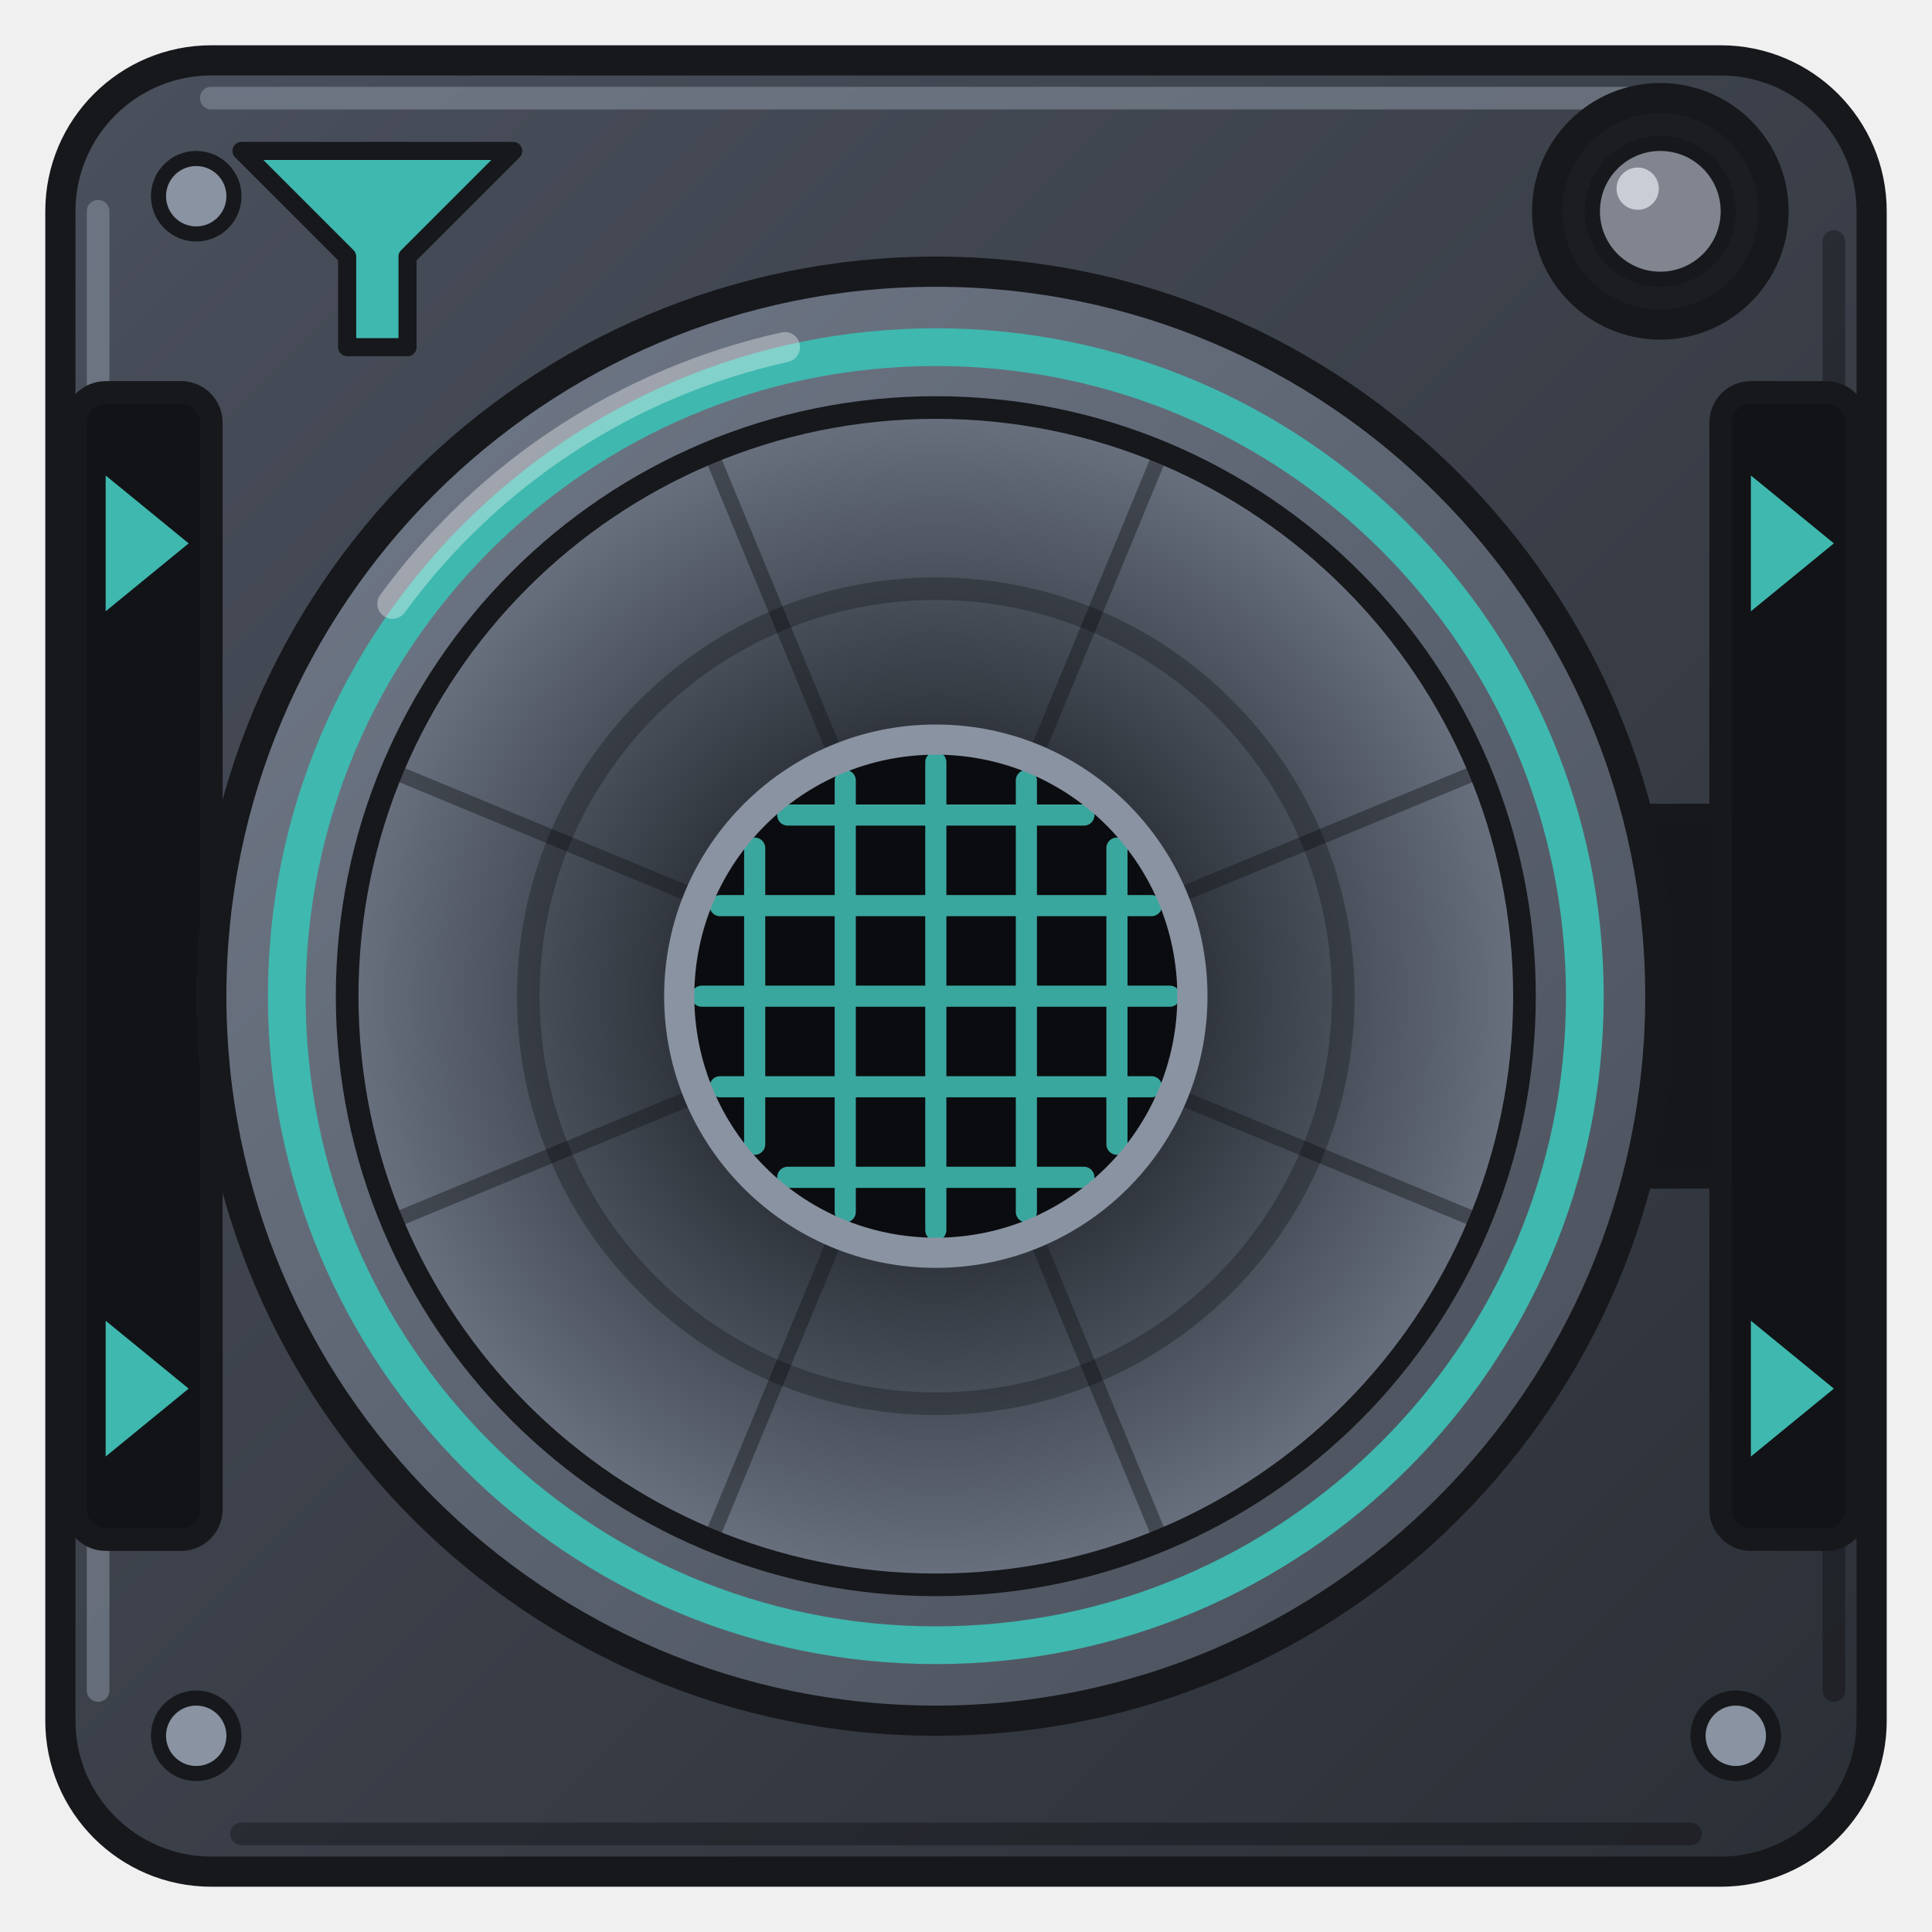
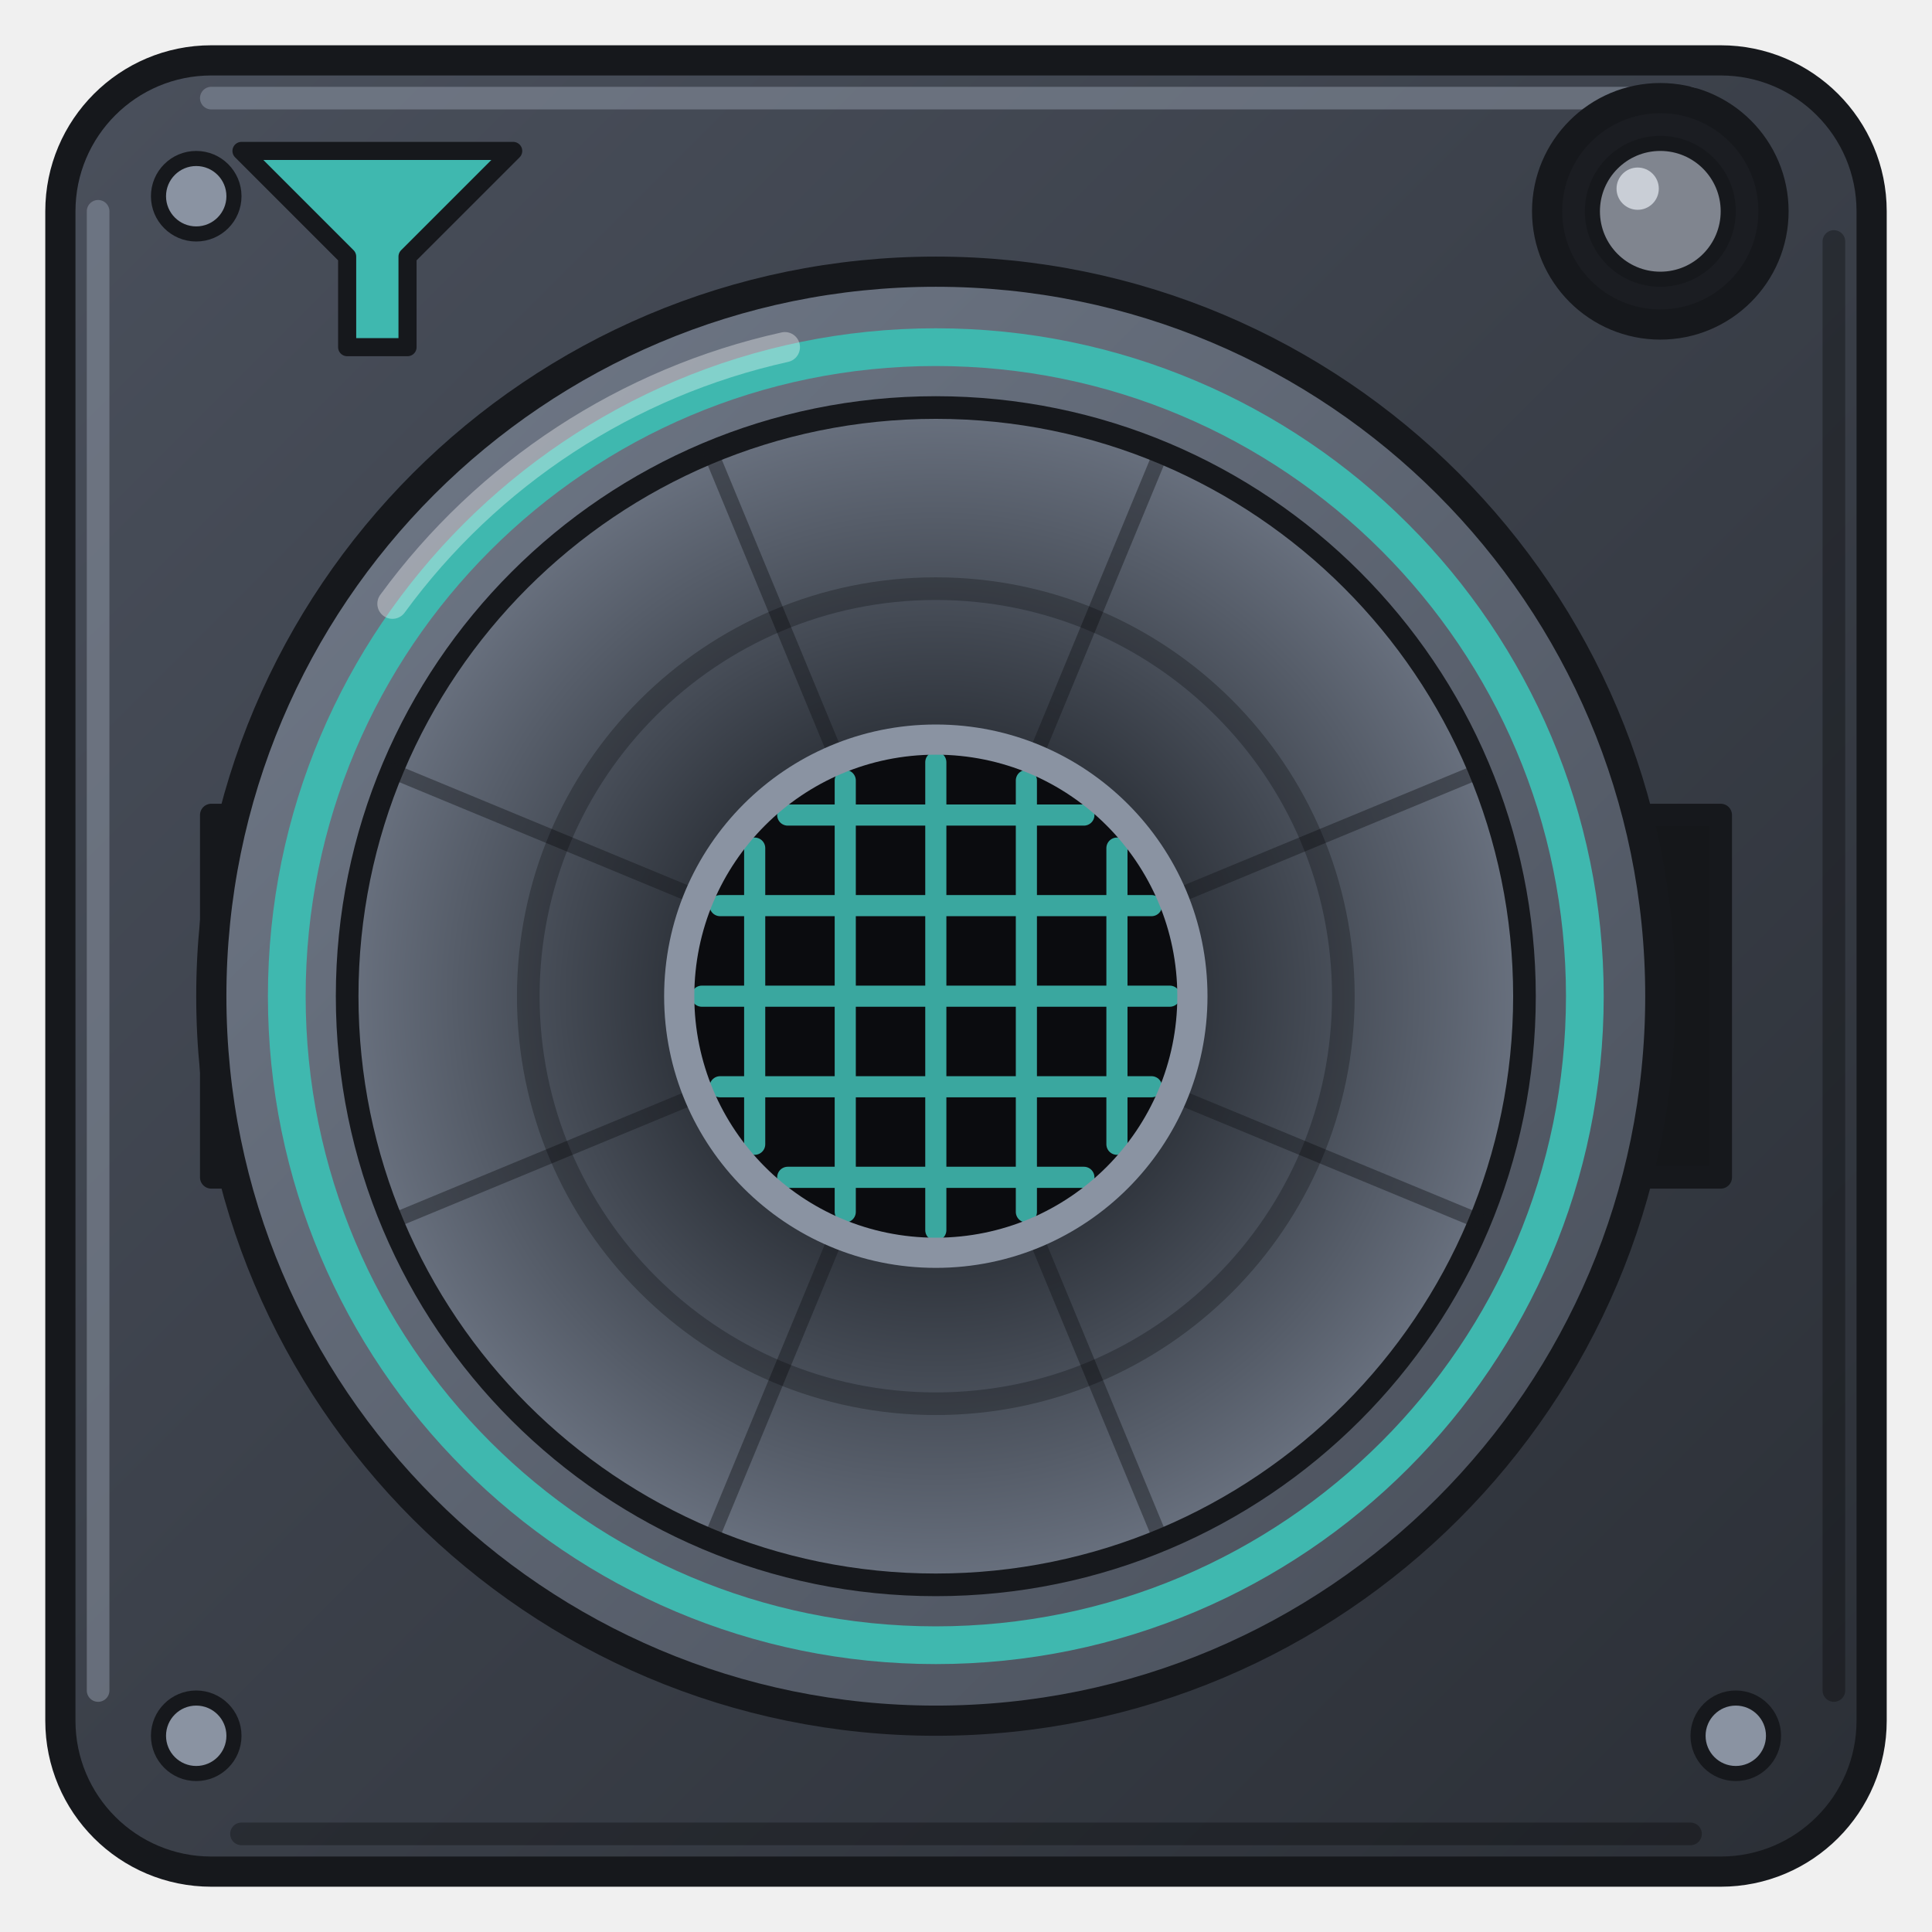
<svg xmlns="http://www.w3.org/2000/svg" width="128" height="128" viewBox="0 0 128 128">
  <defs>
    <linearGradient id="gb" x1="0" y1="0" x2="1" y2="1">
      <stop offset="0" stop-color="#4A505C" />
      <stop offset="1" stop-color="#2B2F36" />
    </linearGradient>
    <linearGradient id="gs" x1="0" y1="0" x2="1" y2="1">
      <stop offset="0" stop-color="#727B8A" />
      <stop offset="1" stop-color="#474D58" />
    </linearGradient>
    <radialGradient id="cone" cx="0.5" cy="0.5" r="0.5">
      <stop offset="0" stop-color="#1A1D22" />
      <stop offset="0.45" stop-color="#30353D" />
      <stop offset="1" stop-color="#69717F" />
    </radialGradient>
  </defs>
  <rect x="4" y="4" width="120" height="120" rx="10" fill="url(#gb)" stroke="#16181C" stroke-width="2" stroke-linejoin="round" stroke-linecap="round" />
  <path d="M14,6.5 H112 M6.5,14 V112" fill="none" stroke="#8A93A2" stroke-width="1.5" stroke-linejoin="round" stroke-linecap="round" opacity="0.55" />
  <path d="M16,121.5 H112 M121.5,16 V112" fill="none" stroke="#000000" stroke-width="1.5" stroke-linejoin="round" stroke-linecap="round" opacity="0.3" />
  <circle cx="13" cy="13" r="2.5" fill="#8A93A2" stroke="#16181C" stroke-width="1" stroke-linejoin="round" stroke-linecap="round" />
  <circle cx="13" cy="115" r="2.5" fill="#8A93A2" stroke="#16181C" stroke-width="1" stroke-linejoin="round" stroke-linecap="round" />
  <circle cx="115" cy="115" r="2.5" fill="#8A93A2" stroke="#16181C" stroke-width="1" stroke-linejoin="round" stroke-linecap="round" />
-   <rect x="5" y="26" width="9" height="76" rx="2" fill="#111316" stroke="#16181C" stroke-width="1.5" stroke-linejoin="round" stroke-linecap="round" />
-   <path d="M7,31.5 L12.5,36 L7,40.5 Z" fill="#3FB8AF" />
-   <path d="M7,87.5 L12.5,92 L7,96.5 Z" fill="#3FB8AF" />
-   <rect x="114" y="26" width="9" height="76" rx="2" fill="#111316" stroke="#16181C" stroke-width="1.5" stroke-linejoin="round" stroke-linecap="round" />
-   <path d="M116,31.5 L121.5,36 L116,40.5 Z" fill="#3FB8AF" />
-   <path d="M116,87.5 L121.5,92 L116,96.5 Z" fill="#3FB8AF" />
  <rect x="14" y="54" width="100" height="24" fill="#15171A" stroke="#16181C" stroke-width="1.5" stroke-linejoin="round" stroke-linecap="round" />
  <circle cx="62" cy="66" r="48" fill="url(#gs)" stroke="#16181C" stroke-width="2" stroke-linejoin="round" stroke-linecap="round" />
  <circle cx="62" cy="66" r="43" fill="none" stroke="#3FB8AF" stroke-width="2.5" stroke-linejoin="round" stroke-linecap="round" />
  <circle cx="62" cy="66" r="39" fill="url(#cone)" stroke="#16181C" stroke-width="1.5" stroke-linejoin="round" stroke-linecap="round" />
  <path d="M77.71,72.51 L98.03,80.92" fill="none" stroke="#16181C" stroke-width="1" stroke-linejoin="round" stroke-linecap="round" opacity="0.45" />
  <path d="M68.51,81.71 L76.92,102.03" fill="none" stroke="#16181C" stroke-width="1" stroke-linejoin="round" stroke-linecap="round" opacity="0.45" />
  <path d="M55.49,81.71 L47.08,102.03" fill="none" stroke="#16181C" stroke-width="1" stroke-linejoin="round" stroke-linecap="round" opacity="0.45" />
  <path d="M46.29,72.51 L25.97,80.92" fill="none" stroke="#16181C" stroke-width="1" stroke-linejoin="round" stroke-linecap="round" opacity="0.45" />
  <path d="M46.29,59.49 L25.97,51.08" fill="none" stroke="#16181C" stroke-width="1" stroke-linejoin="round" stroke-linecap="round" opacity="0.45" />
  <path d="M55.49,50.29 L47.08,29.97" fill="none" stroke="#16181C" stroke-width="1" stroke-linejoin="round" stroke-linecap="round" opacity="0.45" />
  <path d="M68.51,50.29 L76.92,29.97" fill="none" stroke="#16181C" stroke-width="1" stroke-linejoin="round" stroke-linecap="round" opacity="0.45" />
  <path d="M77.71,59.49 L98.03,51.08" fill="none" stroke="#16181C" stroke-width="1" stroke-linejoin="round" stroke-linecap="round" opacity="0.45" />
  <circle cx="62" cy="66" r="27" fill="none" stroke="#000000" stroke-width="1.5" stroke-linejoin="round" stroke-linecap="round" opacity="0.25" />
  <circle cx="62" cy="66" r="17" fill="#0B0C0F" stroke="#16181C" stroke-width="1.5" stroke-linejoin="round" stroke-linecap="round" />
  <path d="M50,56.19 V75.81 M52.19,54 H71.81 M56,51.71 V80.29 M47.71,60 H76.29 M62,50.5 V81.5 M46.5,66 H77.5 M68,51.71 V80.29 M47.71,72 H76.29 M74,56.19 V75.81 M52.19,78 H71.81 " fill="none" stroke="#3FB8AF" stroke-width="1.4" stroke-linejoin="round" stroke-linecap="round" opacity="0.9" />
  <circle cx="62" cy="66" r="17" fill="none" stroke="#8A93A2" stroke-width="2" stroke-linejoin="round" stroke-linecap="round" />
  <path d="M26,40 A44,44 0 0 1 52,23" fill="none" stroke="#FFFFFF" stroke-width="2" stroke-linejoin="round" stroke-linecap="round" opacity="0.35" />
  <path d="M16,10 L34,10 L27,17 L27,23 L23,23 L23,17 Z" fill="#3FB8AF" stroke="#16181C" stroke-width="1.2" stroke-linejoin="round" stroke-linecap="round" />
  <circle cx="110" cy="14" r="7.5" fill="#1B1D22" stroke="#16181C" stroke-width="2" stroke-linejoin="round" stroke-linecap="round" />
  <circle cx="110" cy="14" r="4.5" fill="#80858F" stroke="#16181C" stroke-width="1" stroke-linejoin="round" stroke-linecap="round" />
  <circle cx="108.5" cy="12.5" r="1.4" fill="#C9CED6" />
</svg>
